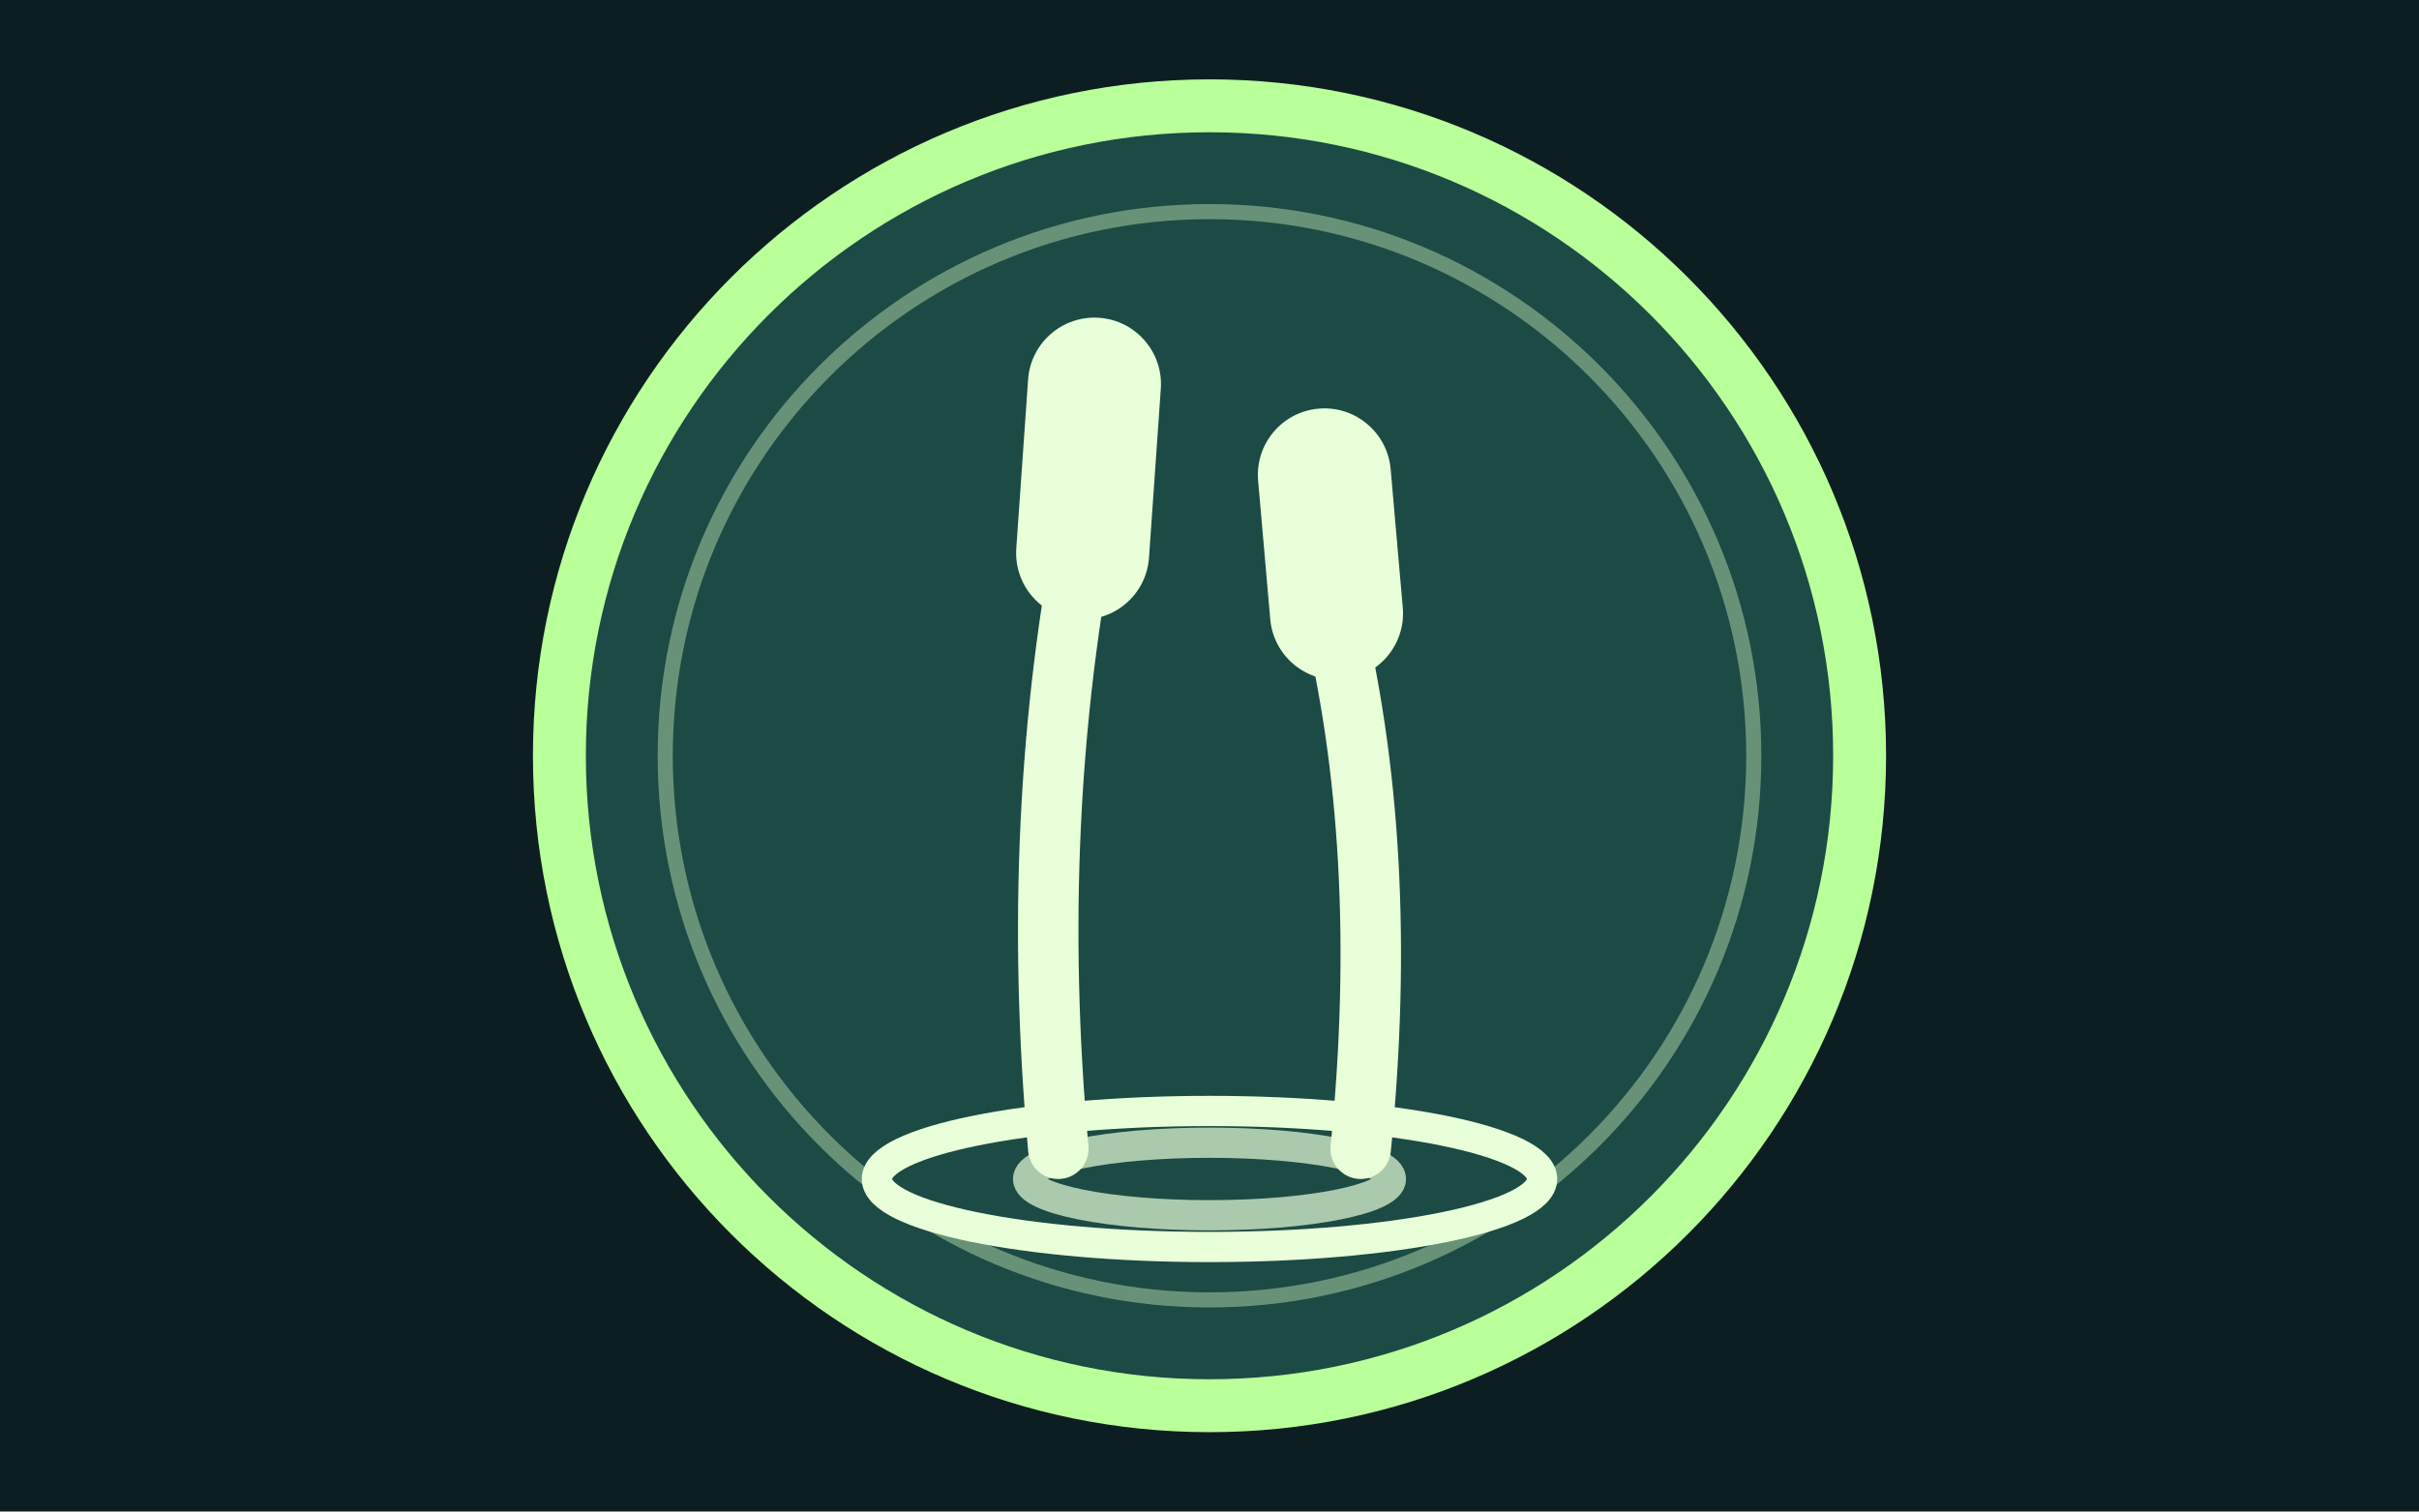
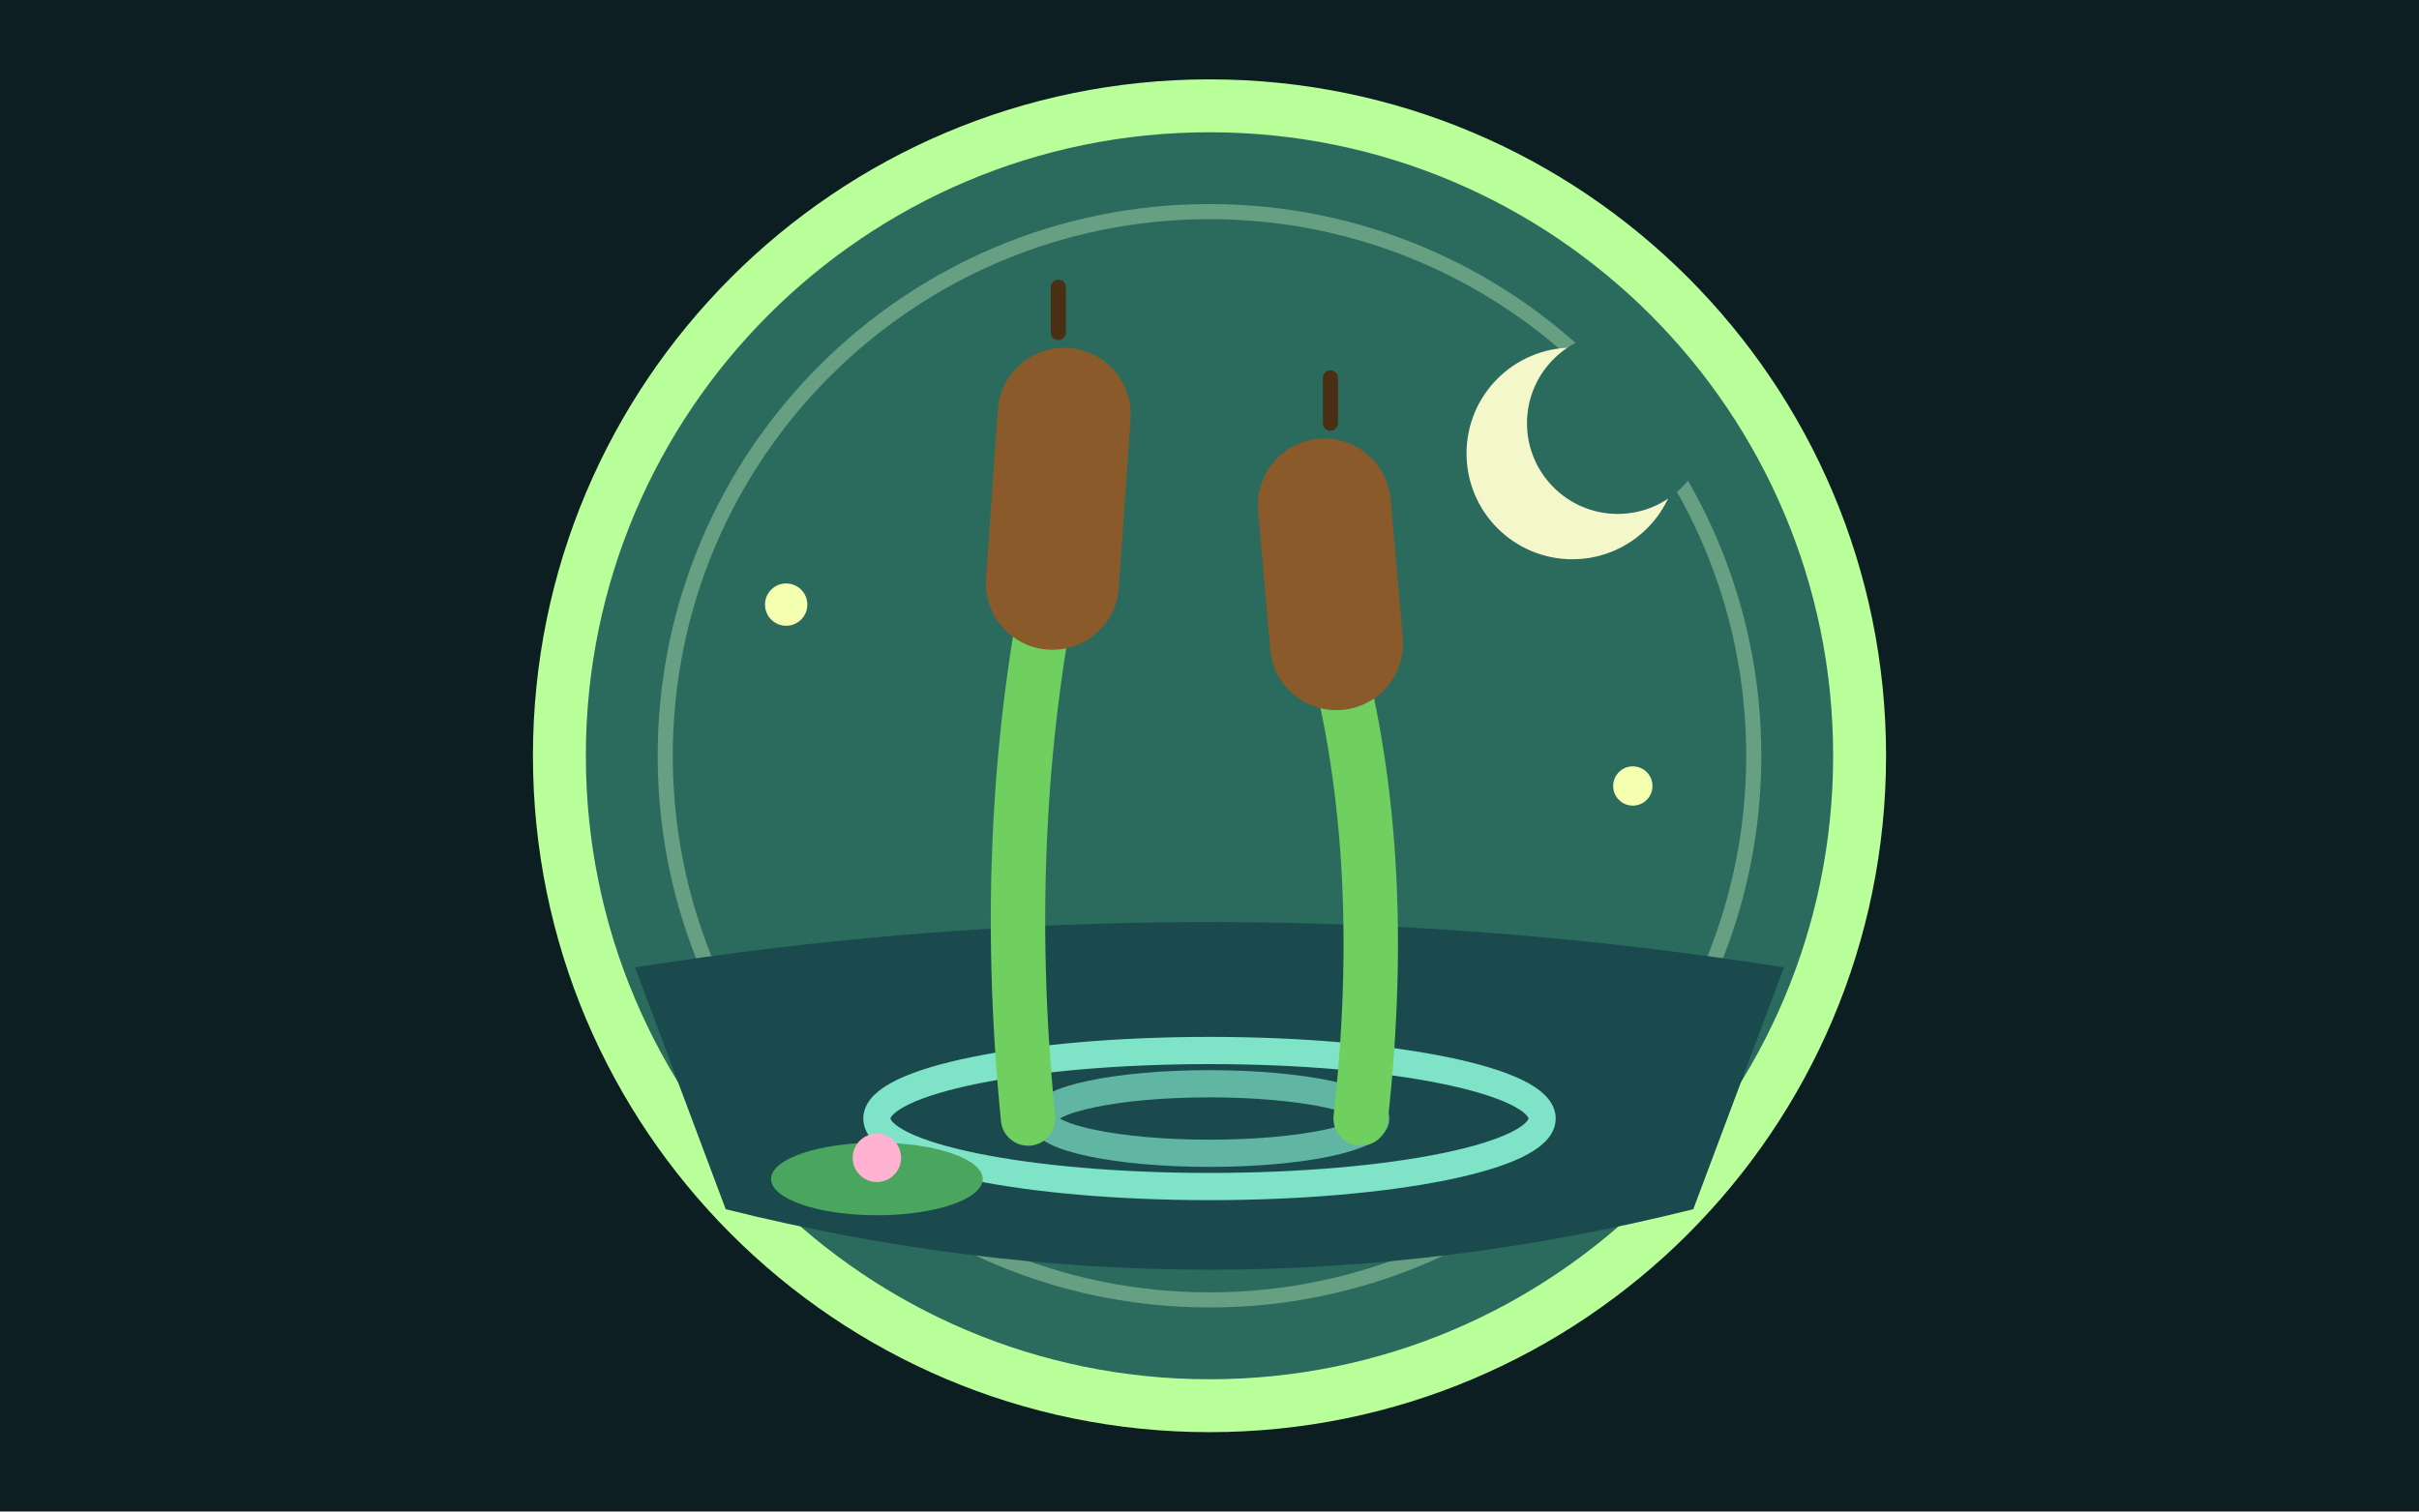
<svg xmlns="http://www.w3.org/2000/svg" viewBox="0 0 160 100">
  <rect width="160" height="100" fill="#0d1e22" />
-   <circle cx="80" cy="50" r="43" fill="#1c4a45" />
+   <circle cx="80" cy="50" r="43" fill="#2a6b5e" />
  <circle cx="80" cy="50" r="43" fill="none" stroke="#b9ff9a" stroke-width="3.5" />
-   <circle cx="80" cy="50" r="36" fill="none" stroke="#d6ffc4" stroke-width="1" opacity=".4" />
-   <g fill="none" stroke="#e8ffd9" stroke-width="4" stroke-linecap="round">
-     <path d="M70 76 Q68 54 72 34" />
-     <path d="M90 76 Q92 56 88 40" />
+   <circle cx="80" cy="50" r="36" fill="none" stroke="#d6ffc4" stroke-width="1" opacity=".35" />
+   <circle cx="104" cy="30" r="7" fill="#f4f7c9" />
+   <circle cx="107" cy="28" r="6" fill="#2a6b5e" />
+   <path d="M42 64 Q80 58 118 64 L112 80 Q80 88 48 80 Z" fill="#1a4a4d" />
+   <g fill="none" stroke="#7fe3c8" stroke-width="1.8" stroke-linecap="round">
+     <ellipse cx="80" cy="74" rx="22" ry="4.5" />
+     <ellipse cx="80" cy="74" rx="11" ry="2.3" opacity=".7" />
  </g>
-   <g fill="#e8ffd9">
-     <rect x="67.6" y="21" width="8.8" height="20" rx="4.4" transform="rotate(4 72 31)" />
-     <rect x="83.6" y="27" width="8.8" height="18" rx="4.4" transform="rotate(-5 88 36)" />
+   <g fill="none" stroke="#6fcf5f" stroke-width="3.6" stroke-linecap="round">
+     <path d="M68 74 Q66 54 70 36" />
+     <path d="M90 74 Q92 56 88 42" />
  </g>
-   <g fill="none" stroke="#e8ffd9" stroke-width="2" stroke-linecap="round">
-     <ellipse cx="80" cy="78" rx="22" ry="4.5" />
-     <ellipse cx="80" cy="78" rx="12" ry="2.4" opacity=".7" />
+   <g fill="#8a5a2b">
+     <rect x="65.6" y="23" width="8.8" height="20" rx="4.4" transform="rotate(4 70 33)" />
+     <rect x="83.6" y="29" width="8.8" height="18" rx="4.4" transform="rotate(-5 88 38)" />
+   </g>
+   <g stroke="#4a2f14" stroke-width="1" stroke-linecap="round">
+     <path d="M70 22 V19" />
+     <path d="M88 28 V25" />
+   </g>
+   <ellipse cx="58" cy="78" rx="7" ry="2.4" fill="#4aa65f" />
+   <circle cx="58" cy="76.6" r="1.6" fill="#ffb3d1" />
+   <g fill="#f4ffb0">
+     <circle cx="52" cy="40" r="1.4" />
+     <circle cx="108" cy="52" r="1.3" />
  </g>
</svg>
